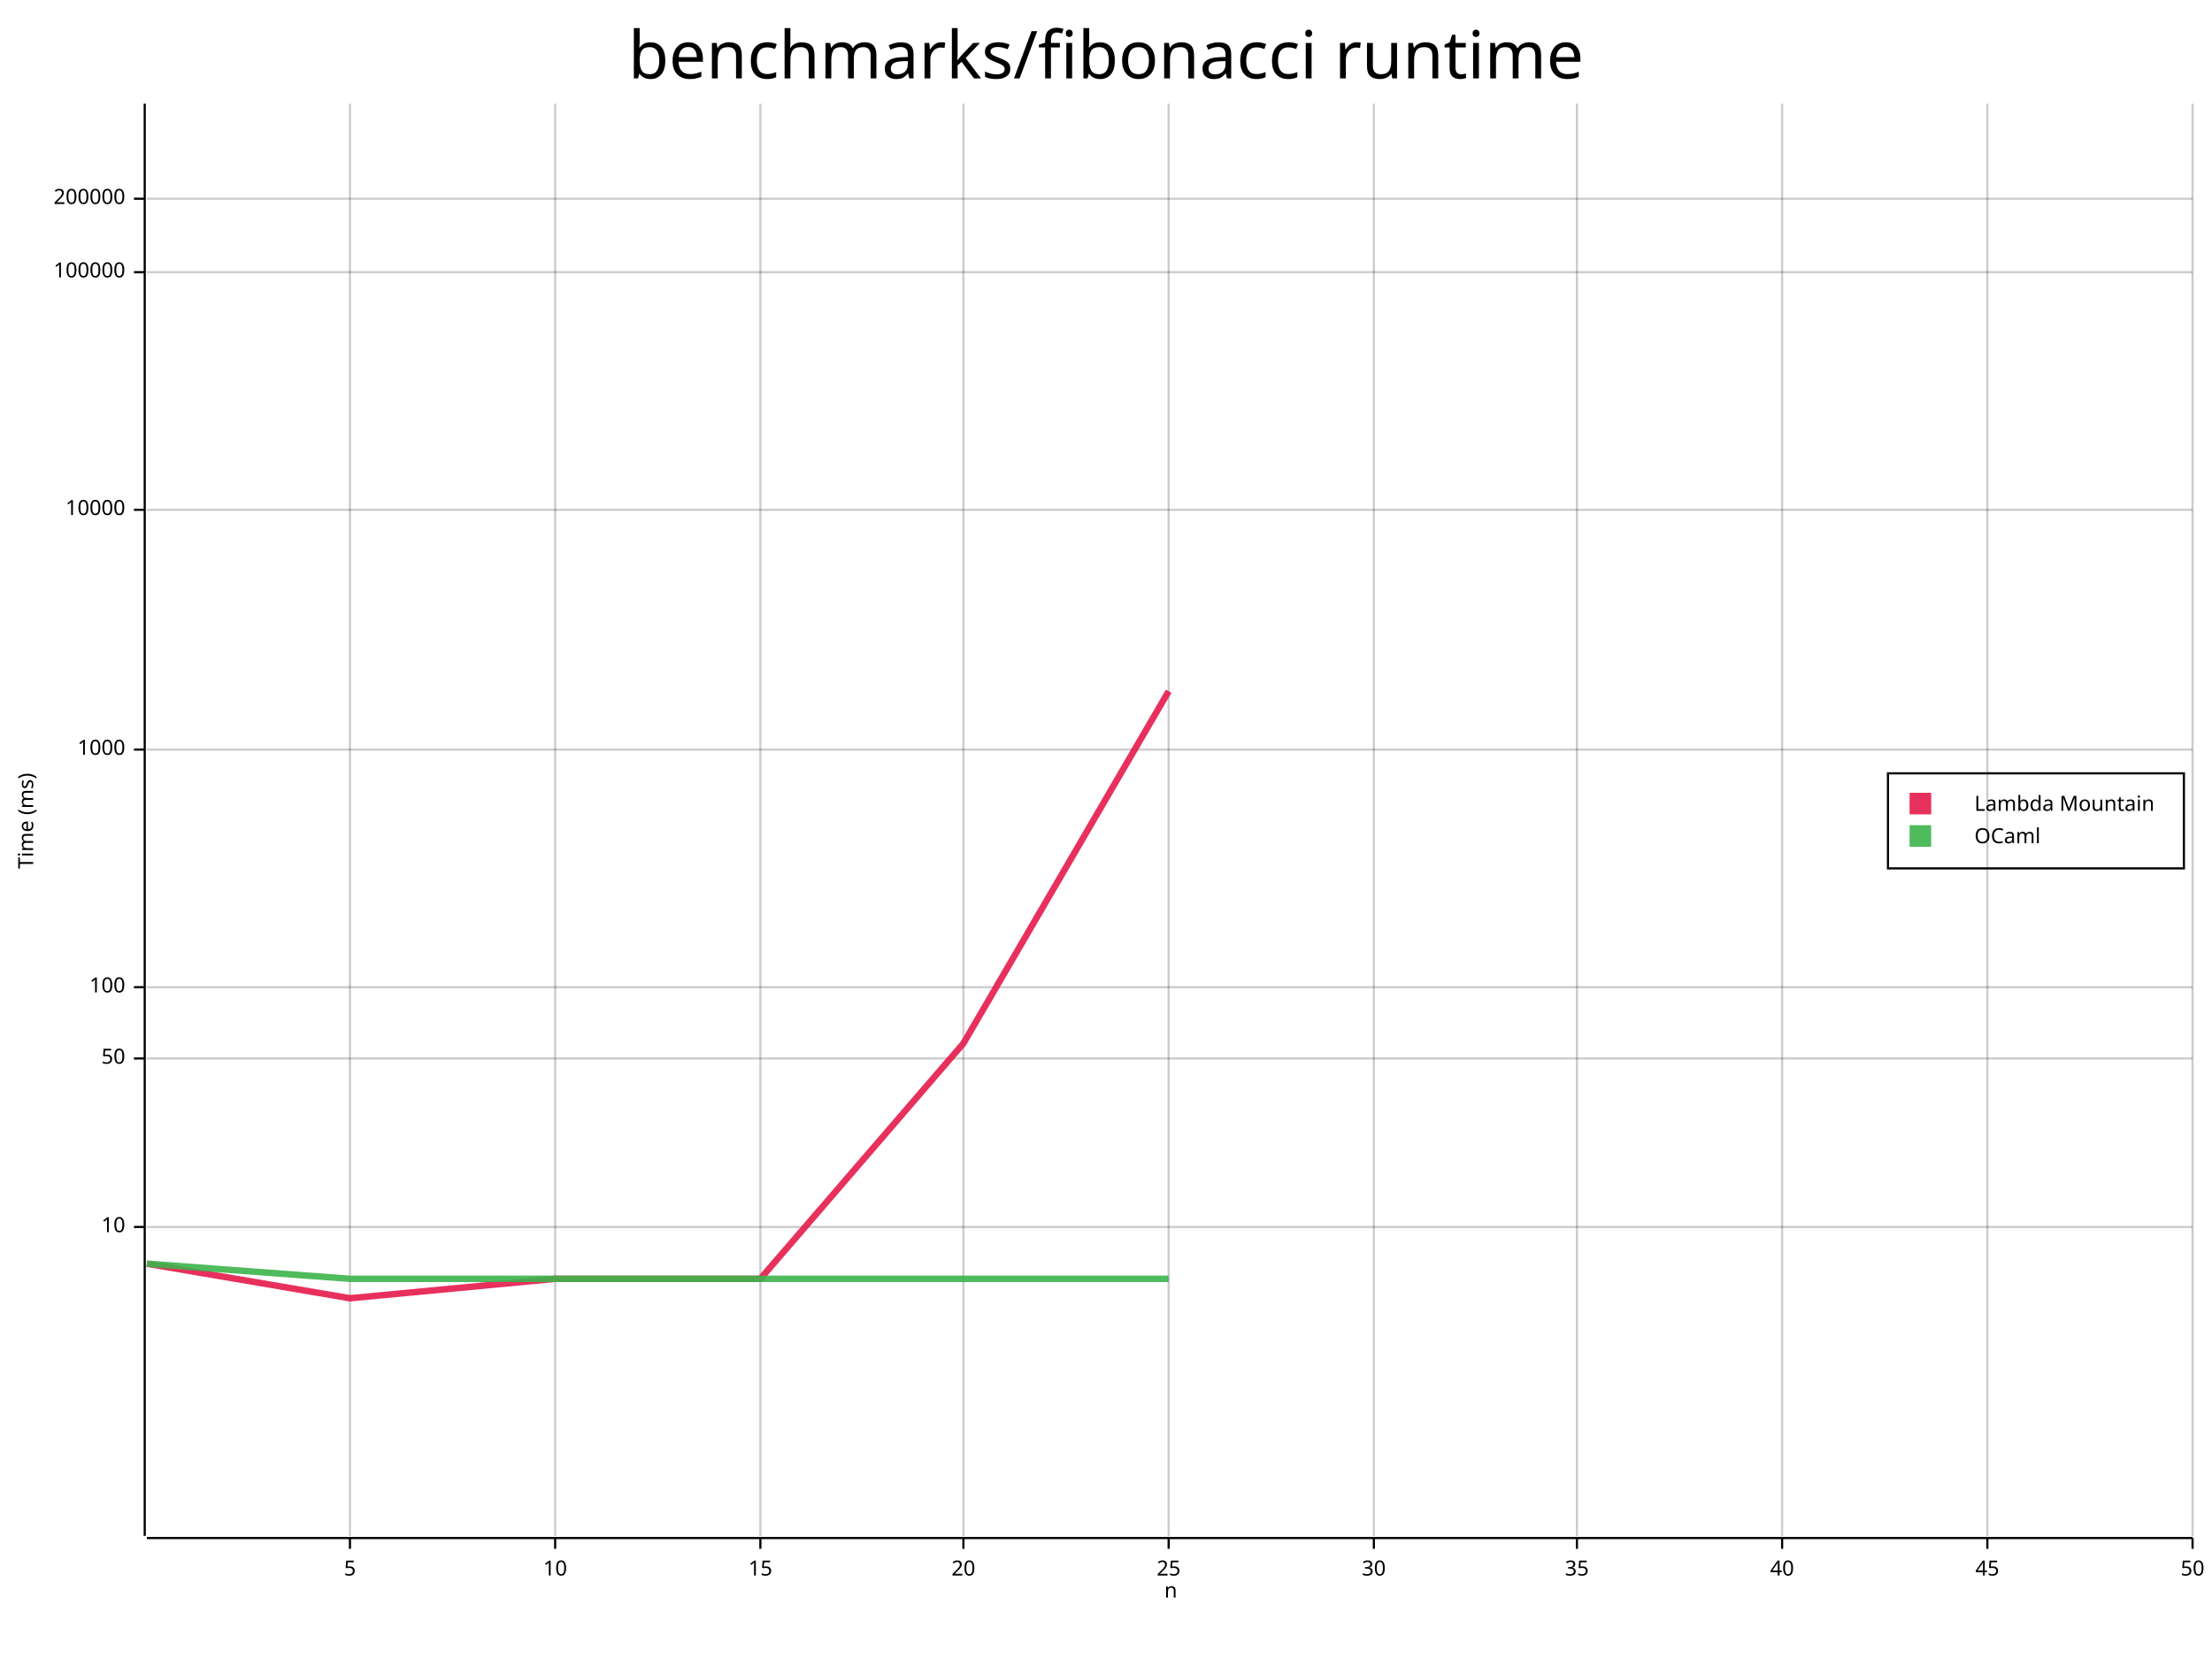
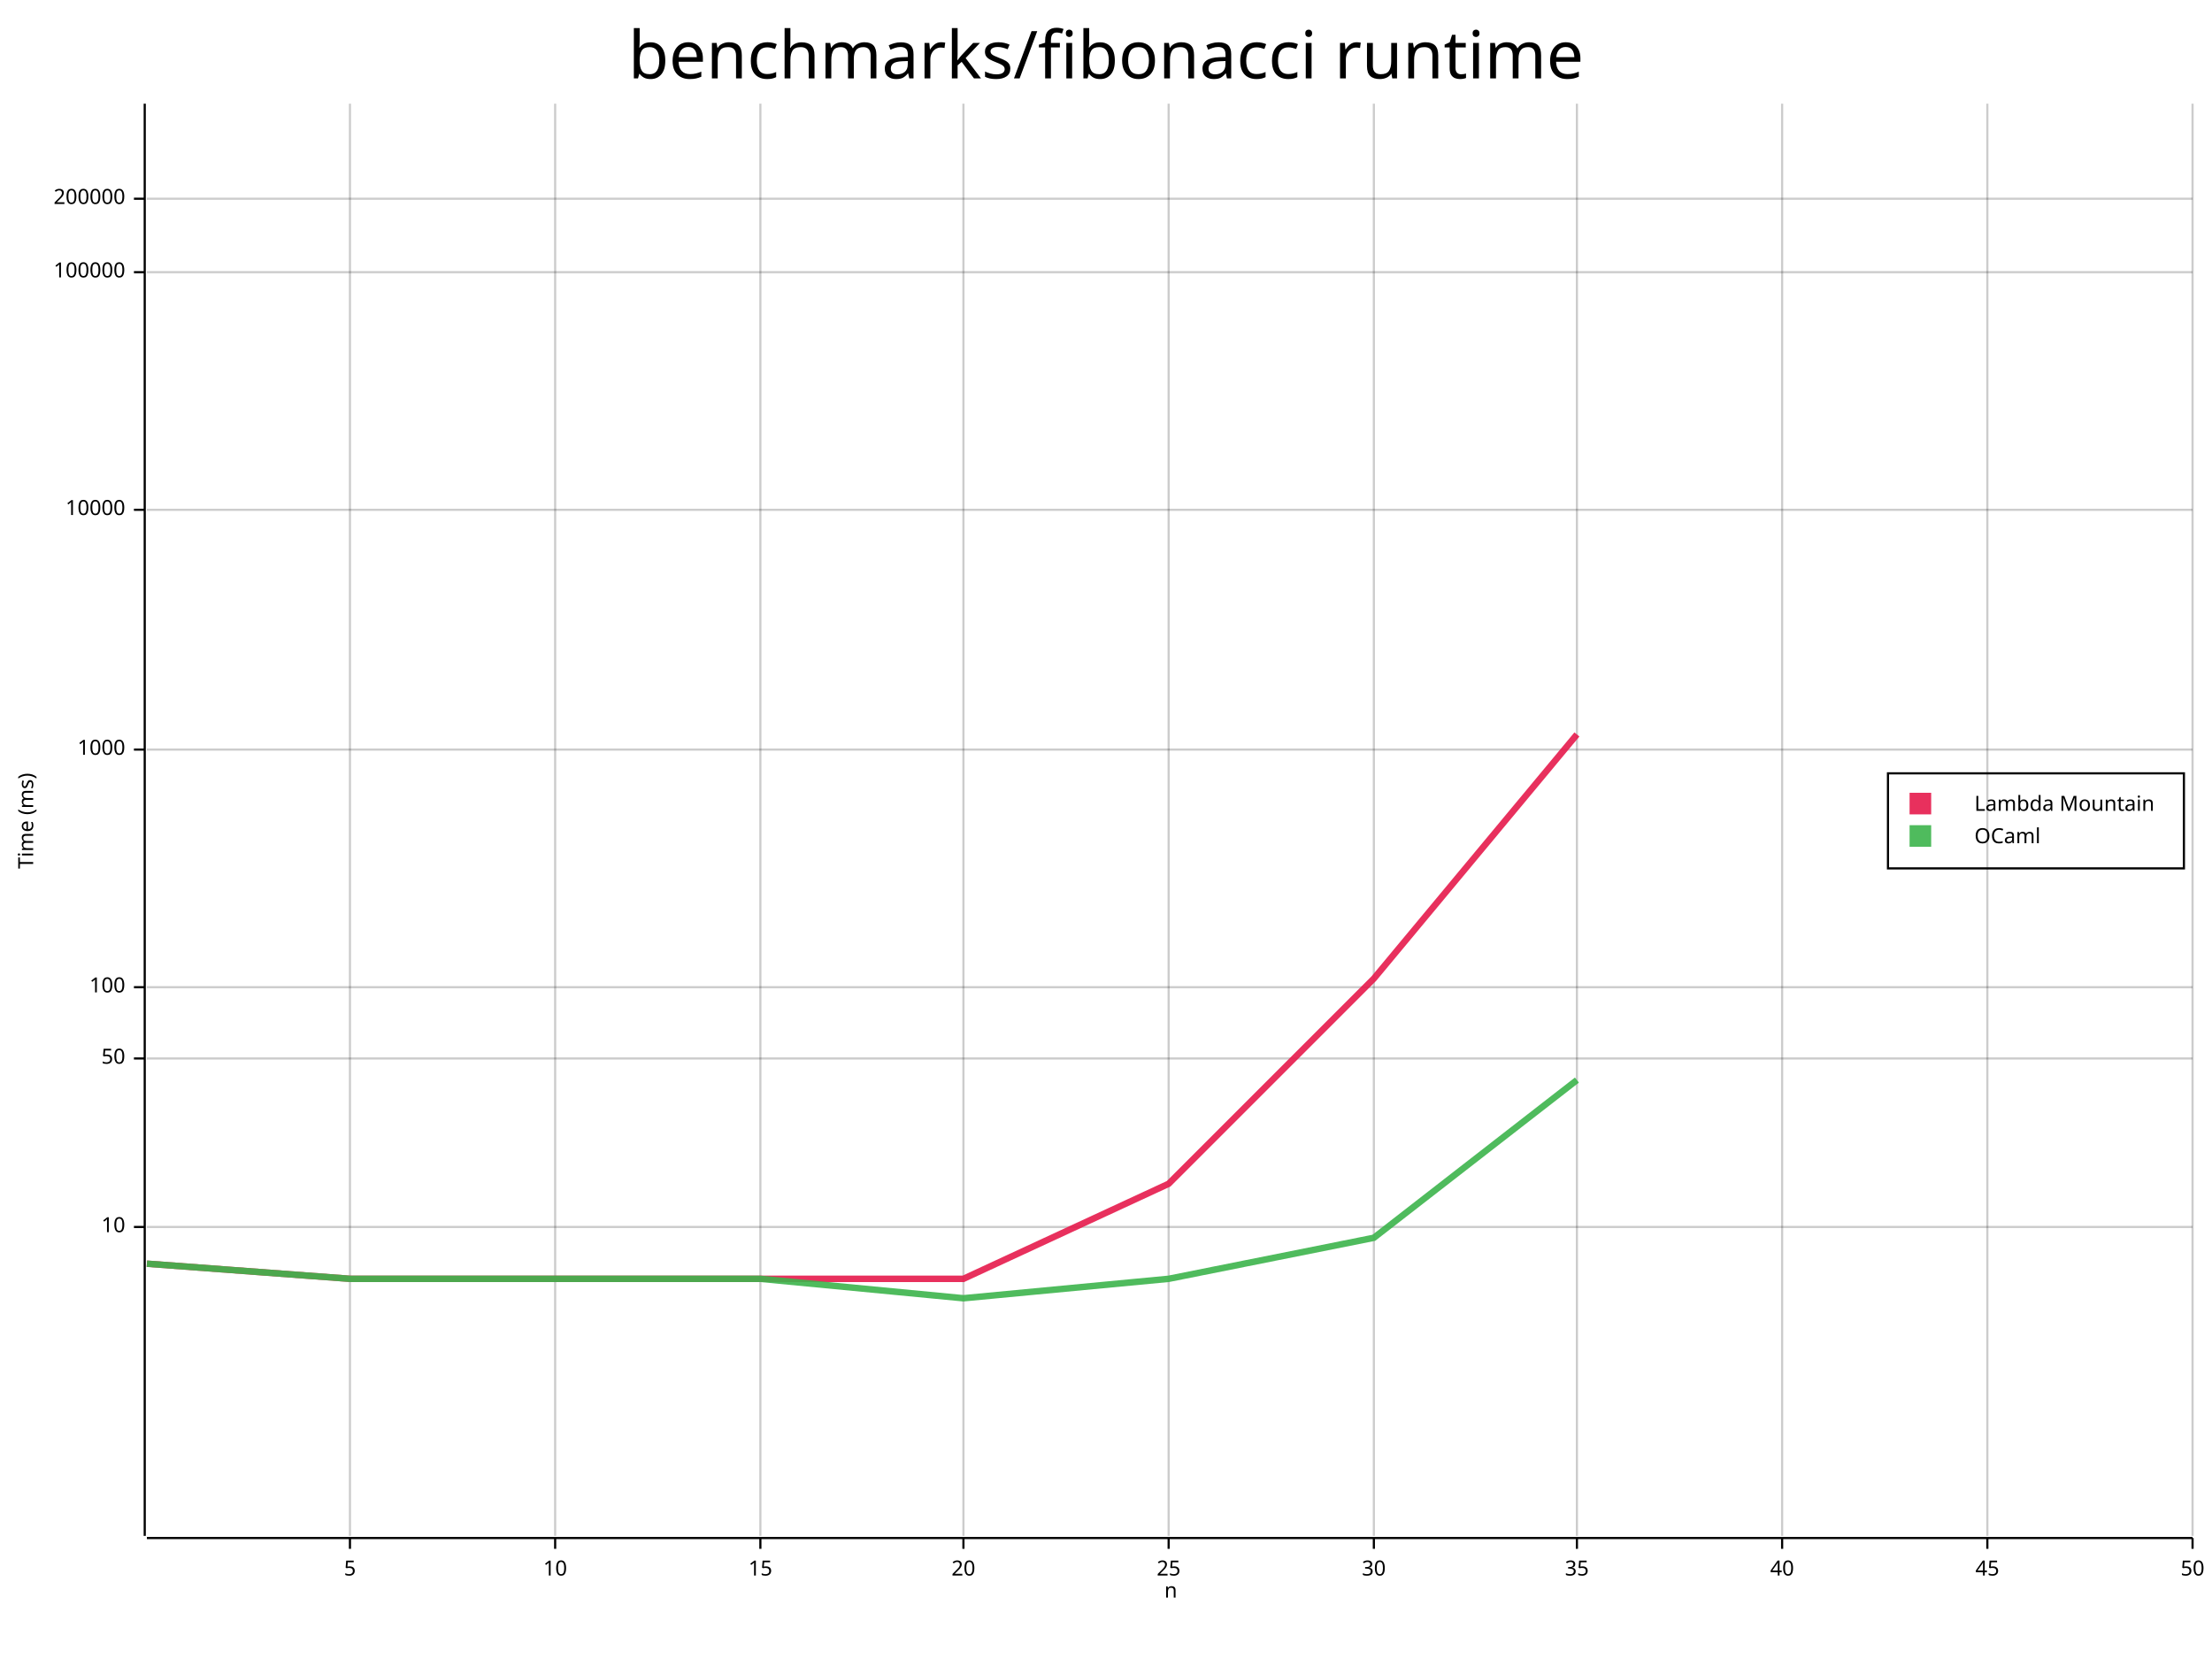
<svg xmlns="http://www.w3.org/2000/svg" width="1024" height="768" viewBox="0 0 1024 768">
  <rect x="0" y="0" width="1024" height="768" opacity="1" fill="#FFFFFF" stroke="none" />
  <text x="512" y="13" dy="0.76em" text-anchor="middle" font-family="sans-serif" font-size="30.645" opacity="1" fill="#000000">
benchmarks/fibonacci runtime
</text>
  <text x="8" y="380" dy="0.76em" text-anchor="middle" font-family="sans-serif" font-size="9.677" opacity="1" fill="#000000" transform="rotate(270, 8, 380)">
Time (ms)
</text>
  <text x="542" y="742" dy="-0.5ex" text-anchor="middle" font-family="sans-serif" font-size="9.677" opacity="1" fill="#000000">
n
</text>
  <line opacity="0.2" stroke="#000000" stroke-width="1" x1="162" y1="711" x2="162" y2="48" />
  <line opacity="0.2" stroke="#000000" stroke-width="1" x1="257" y1="711" x2="257" y2="48" />
  <line opacity="0.2" stroke="#000000" stroke-width="1" x1="352" y1="711" x2="352" y2="48" />
  <line opacity="0.2" stroke="#000000" stroke-width="1" x1="446" y1="711" x2="446" y2="48" />
  <line opacity="0.2" stroke="#000000" stroke-width="1" x1="541" y1="711" x2="541" y2="48" />
  <line opacity="0.2" stroke="#000000" stroke-width="1" x1="636" y1="711" x2="636" y2="48" />
  <line opacity="0.2" stroke="#000000" stroke-width="1" x1="730" y1="711" x2="730" y2="48" />
  <line opacity="0.2" stroke="#000000" stroke-width="1" x1="825" y1="711" x2="825" y2="48" />
  <line opacity="0.2" stroke="#000000" stroke-width="1" x1="920" y1="711" x2="920" y2="48" />
  <line opacity="0.2" stroke="#000000" stroke-width="1" x1="1015" y1="711" x2="1015" y2="48" />
  <line opacity="0.2" stroke="#000000" stroke-width="1" x1="68" y1="568" x2="1015" y2="568" />
  <line opacity="0.2" stroke="#000000" stroke-width="1" x1="68" y1="490" x2="1015" y2="490" />
  <line opacity="0.2" stroke="#000000" stroke-width="1" x1="68" y1="457" x2="1015" y2="457" />
  <line opacity="0.2" stroke="#000000" stroke-width="1" x1="68" y1="347" x2="1015" y2="347" />
  <line opacity="0.2" stroke="#000000" stroke-width="1" x1="68" y1="236" x2="1015" y2="236" />
  <line opacity="0.2" stroke="#000000" stroke-width="1" x1="68" y1="126" x2="1015" y2="126" />
  <line opacity="0.2" stroke="#000000" stroke-width="1" x1="68" y1="92" x2="1015" y2="92" />
  <polyline fill="none" opacity="1" stroke="#000000" stroke-width="1" points="67,48 67,711 " />
  <text x="58" y="568" dy="0.5ex" text-anchor="end" font-family="sans-serif" font-size="9.677" opacity="1" fill="#000000">
10
</text>
  <polyline fill="none" opacity="1" stroke="#000000" stroke-width="1" points="62,568 67,568 " />
  <text x="58" y="490" dy="0.5ex" text-anchor="end" font-family="sans-serif" font-size="9.677" opacity="1" fill="#000000">
50
</text>
  <polyline fill="none" opacity="1" stroke="#000000" stroke-width="1" points="62,490 67,490 " />
  <text x="58" y="457" dy="0.5ex" text-anchor="end" font-family="sans-serif" font-size="9.677" opacity="1" fill="#000000">
100
</text>
  <polyline fill="none" opacity="1" stroke="#000000" stroke-width="1" points="62,457 67,457 " />
  <text x="58" y="347" dy="0.5ex" text-anchor="end" font-family="sans-serif" font-size="9.677" opacity="1" fill="#000000">
1000
</text>
  <polyline fill="none" opacity="1" stroke="#000000" stroke-width="1" points="62,347 67,347 " />
  <text x="58" y="236" dy="0.5ex" text-anchor="end" font-family="sans-serif" font-size="9.677" opacity="1" fill="#000000">
10000
</text>
  <polyline fill="none" opacity="1" stroke="#000000" stroke-width="1" points="62,236 67,236 " />
  <text x="58" y="126" dy="0.5ex" text-anchor="end" font-family="sans-serif" font-size="9.677" opacity="1" fill="#000000">
100000
</text>
  <polyline fill="none" opacity="1" stroke="#000000" stroke-width="1" points="62,126 67,126 " />
  <text x="58" y="92" dy="0.5ex" text-anchor="end" font-family="sans-serif" font-size="9.677" opacity="1" fill="#000000">
200000
</text>
  <polyline fill="none" opacity="1" stroke="#000000" stroke-width="1" points="62,92 67,92 " />
  <polyline fill="none" opacity="1" stroke="#000000" stroke-width="1" points="68,712 1015,712 " />
  <text x="162" y="722" dy="0.76em" text-anchor="middle" font-family="sans-serif" font-size="9.677" opacity="1" fill="#000000">
5
</text>
  <polyline fill="none" opacity="1" stroke="#000000" stroke-width="1" points="162,712 162,717 " />
  <text x="257" y="722" dy="0.76em" text-anchor="middle" font-family="sans-serif" font-size="9.677" opacity="1" fill="#000000">
10
</text>
  <polyline fill="none" opacity="1" stroke="#000000" stroke-width="1" points="257,712 257,717 " />
  <text x="352" y="722" dy="0.76em" text-anchor="middle" font-family="sans-serif" font-size="9.677" opacity="1" fill="#000000">
15
</text>
  <polyline fill="none" opacity="1" stroke="#000000" stroke-width="1" points="352,712 352,717 " />
  <text x="446" y="722" dy="0.76em" text-anchor="middle" font-family="sans-serif" font-size="9.677" opacity="1" fill="#000000">
20
</text>
  <polyline fill="none" opacity="1" stroke="#000000" stroke-width="1" points="446,712 446,717 " />
  <text x="541" y="722" dy="0.76em" text-anchor="middle" font-family="sans-serif" font-size="9.677" opacity="1" fill="#000000">
25
</text>
  <polyline fill="none" opacity="1" stroke="#000000" stroke-width="1" points="541,712 541,717 " />
  <text x="636" y="722" dy="0.76em" text-anchor="middle" font-family="sans-serif" font-size="9.677" opacity="1" fill="#000000">
30
</text>
  <polyline fill="none" opacity="1" stroke="#000000" stroke-width="1" points="636,712 636,717 " />
  <text x="730" y="722" dy="0.76em" text-anchor="middle" font-family="sans-serif" font-size="9.677" opacity="1" fill="#000000">
35
</text>
  <polyline fill="none" opacity="1" stroke="#000000" stroke-width="1" points="730,712 730,717 " />
  <text x="825" y="722" dy="0.76em" text-anchor="middle" font-family="sans-serif" font-size="9.677" opacity="1" fill="#000000">
40
</text>
  <polyline fill="none" opacity="1" stroke="#000000" stroke-width="1" points="825,712 825,717 " />
  <text x="920" y="722" dy="0.76em" text-anchor="middle" font-family="sans-serif" font-size="9.677" opacity="1" fill="#000000">
45
</text>
  <polyline fill="none" opacity="1" stroke="#000000" stroke-width="1" points="920,712 920,717 " />
  <text x="1015" y="722" dy="0.76em" text-anchor="middle" font-family="sans-serif" font-size="9.677" opacity="1" fill="#000000">
50
</text>
  <polyline fill="none" opacity="1" stroke="#000000" stroke-width="1" points="1015,712 1015,717 " />
-   <polyline fill="none" opacity="0.9" stroke="#E6194B" stroke-width="3" points="68,585 162,601 257,592 352,592 446,483 541,320 " />
-   <polyline fill="none" opacity="0.9" stroke="#3CB44B" stroke-width="3" points="68,585 162,592 257,592 352,592 446,592 541,592 " />
+   <polyline fill="none" opacity="0.9" stroke="#E6194B" stroke-width="3" points="68,585 162,592 257,592 352,592 446,592 541,548 636,453 730,340 " />
+   <polyline fill="none" opacity="0.9" stroke="#3CB44B" stroke-width="3" points="68,585 162,592 257,592 352,592 446,601 541,592 636,573 730,500 " />
  <rect x="874" y="358" width="137" height="44" opacity="1" fill="none" stroke="#000000" />
  <text x="914" y="368" dy="0.76em" text-anchor="start" font-family="sans-serif" font-size="9.677" opacity="1" fill="#000000">
Lambda Mountain
</text>
  <text x="914" y="383" dy="0.76em" text-anchor="start" font-family="sans-serif" font-size="9.677" opacity="1" fill="#000000">
OCaml
</text>
  <rect x="884" y="367" width="10" height="10" opacity="0.9" fill="#E6194B" stroke="none" />
  <rect x="884" y="382" width="10" height="10" opacity="0.9" fill="#3CB44B" stroke="none" />
</svg>
